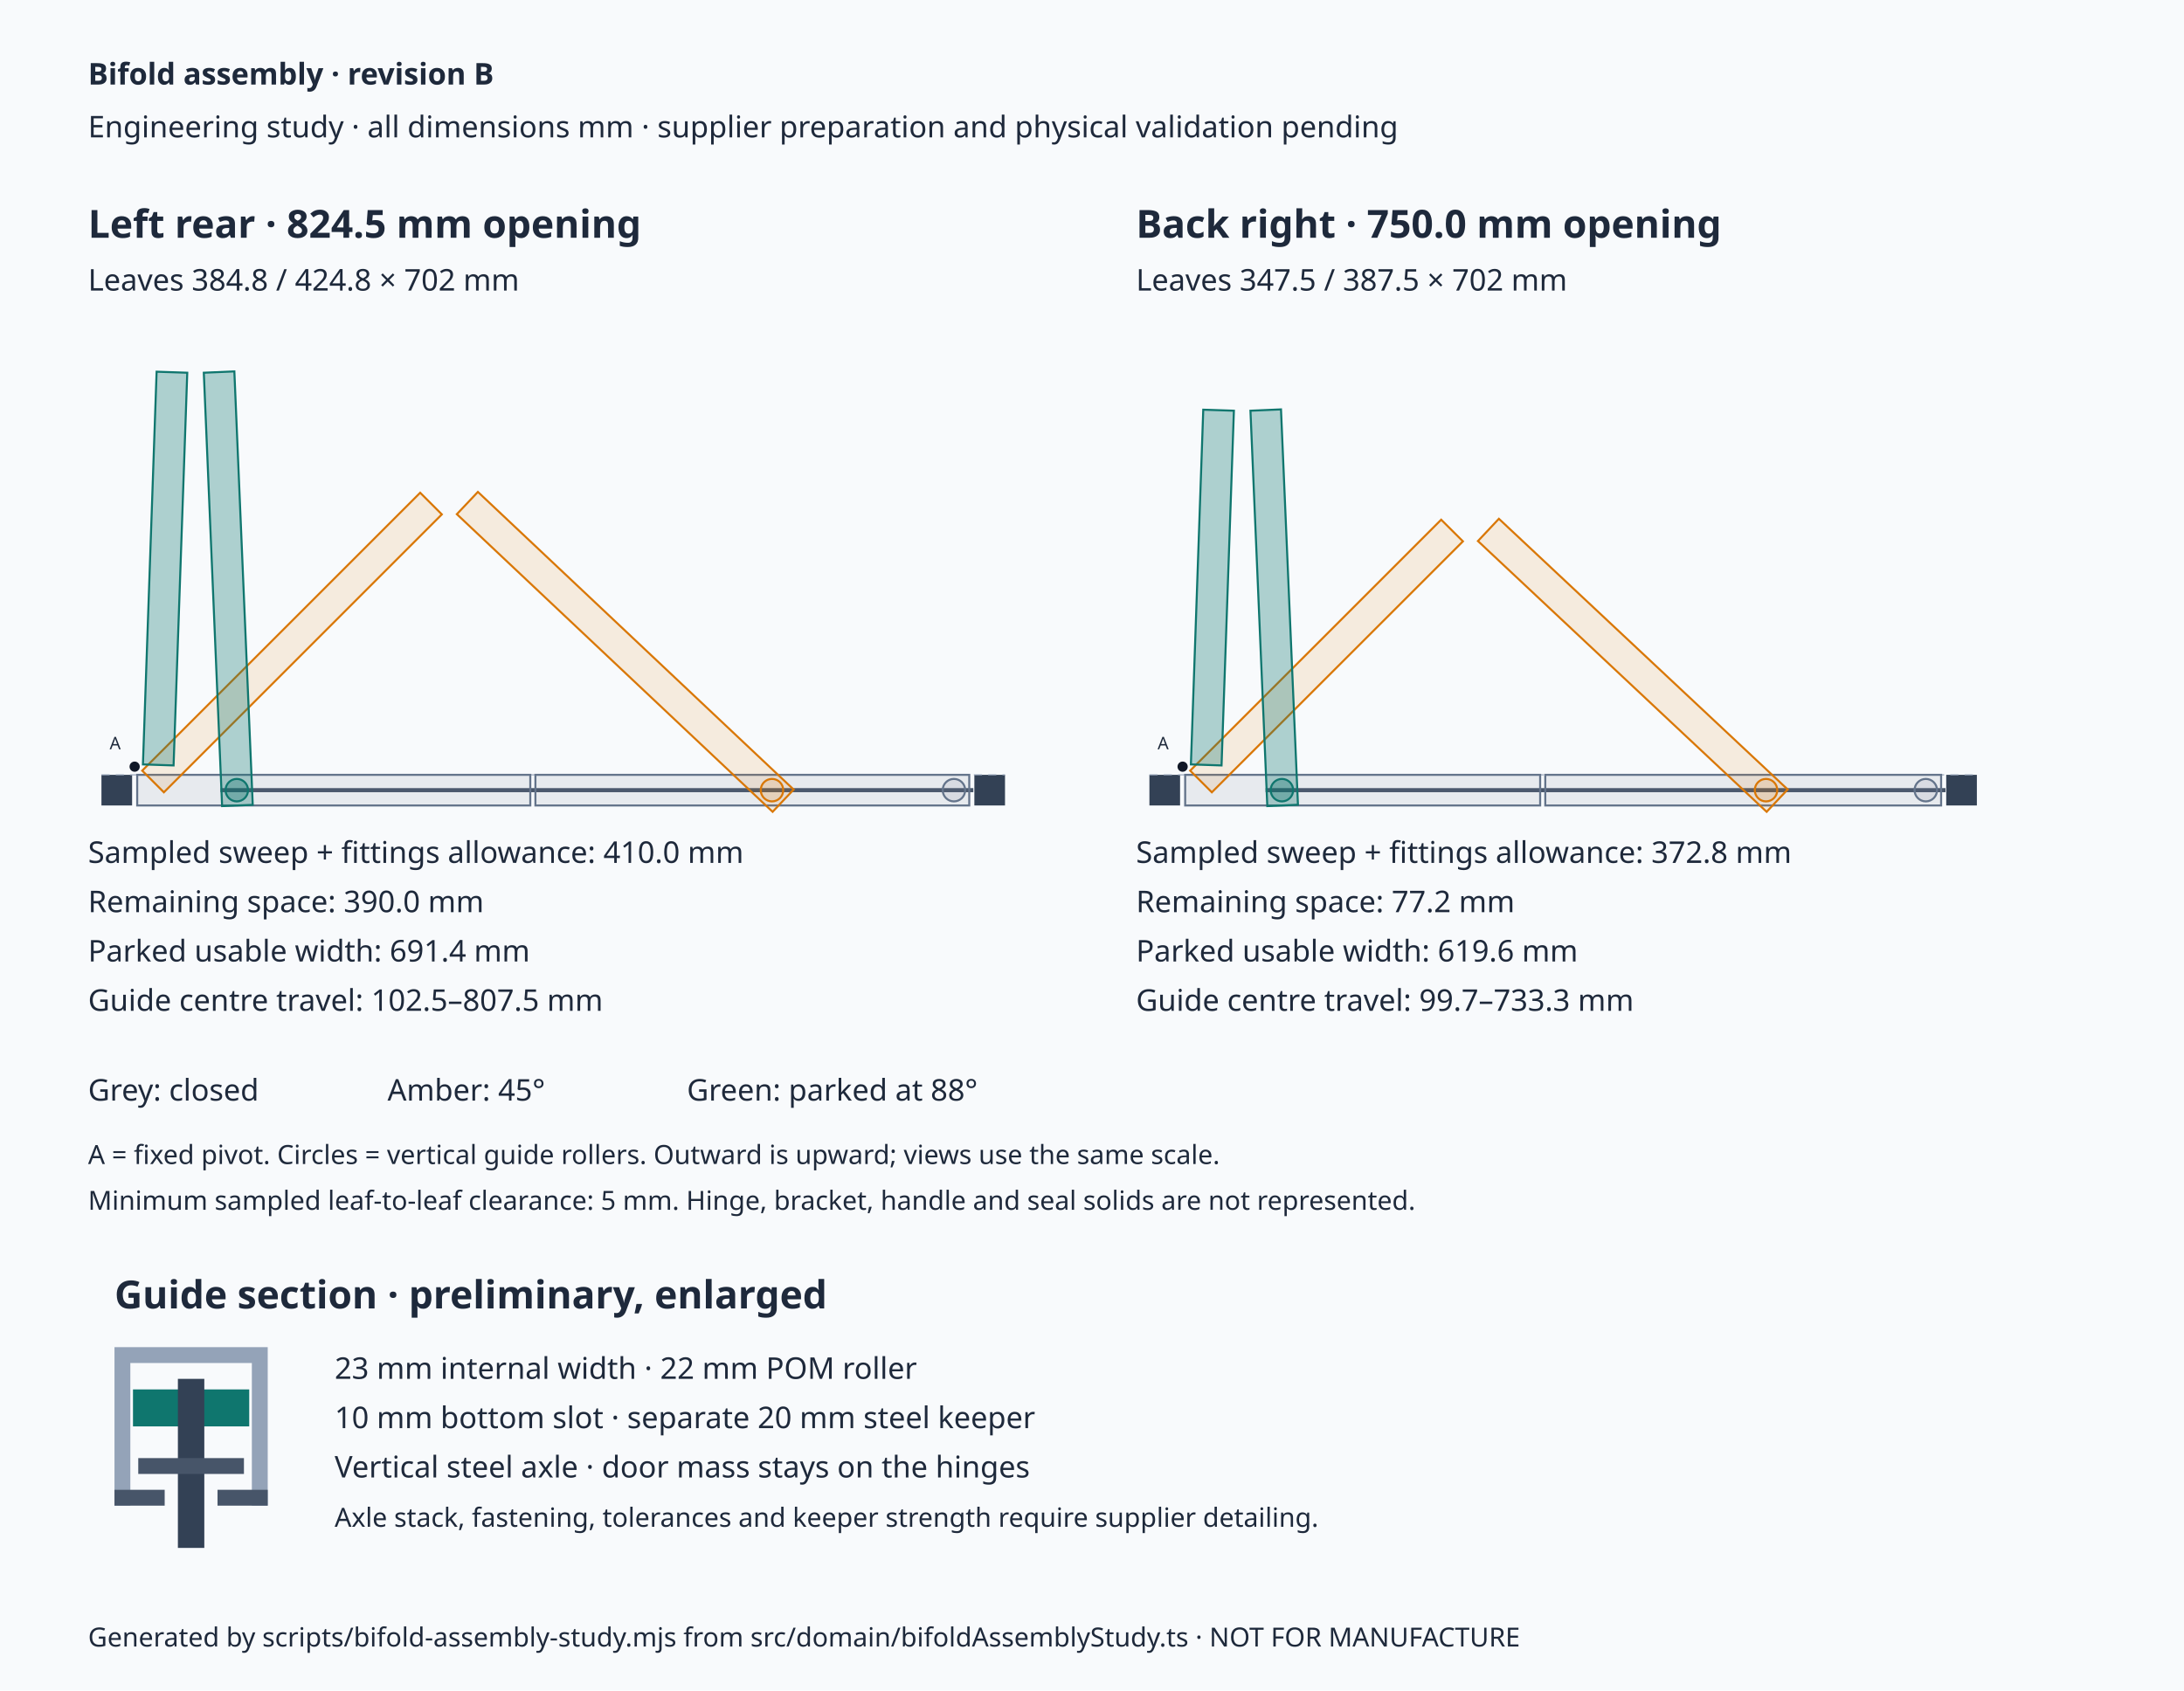
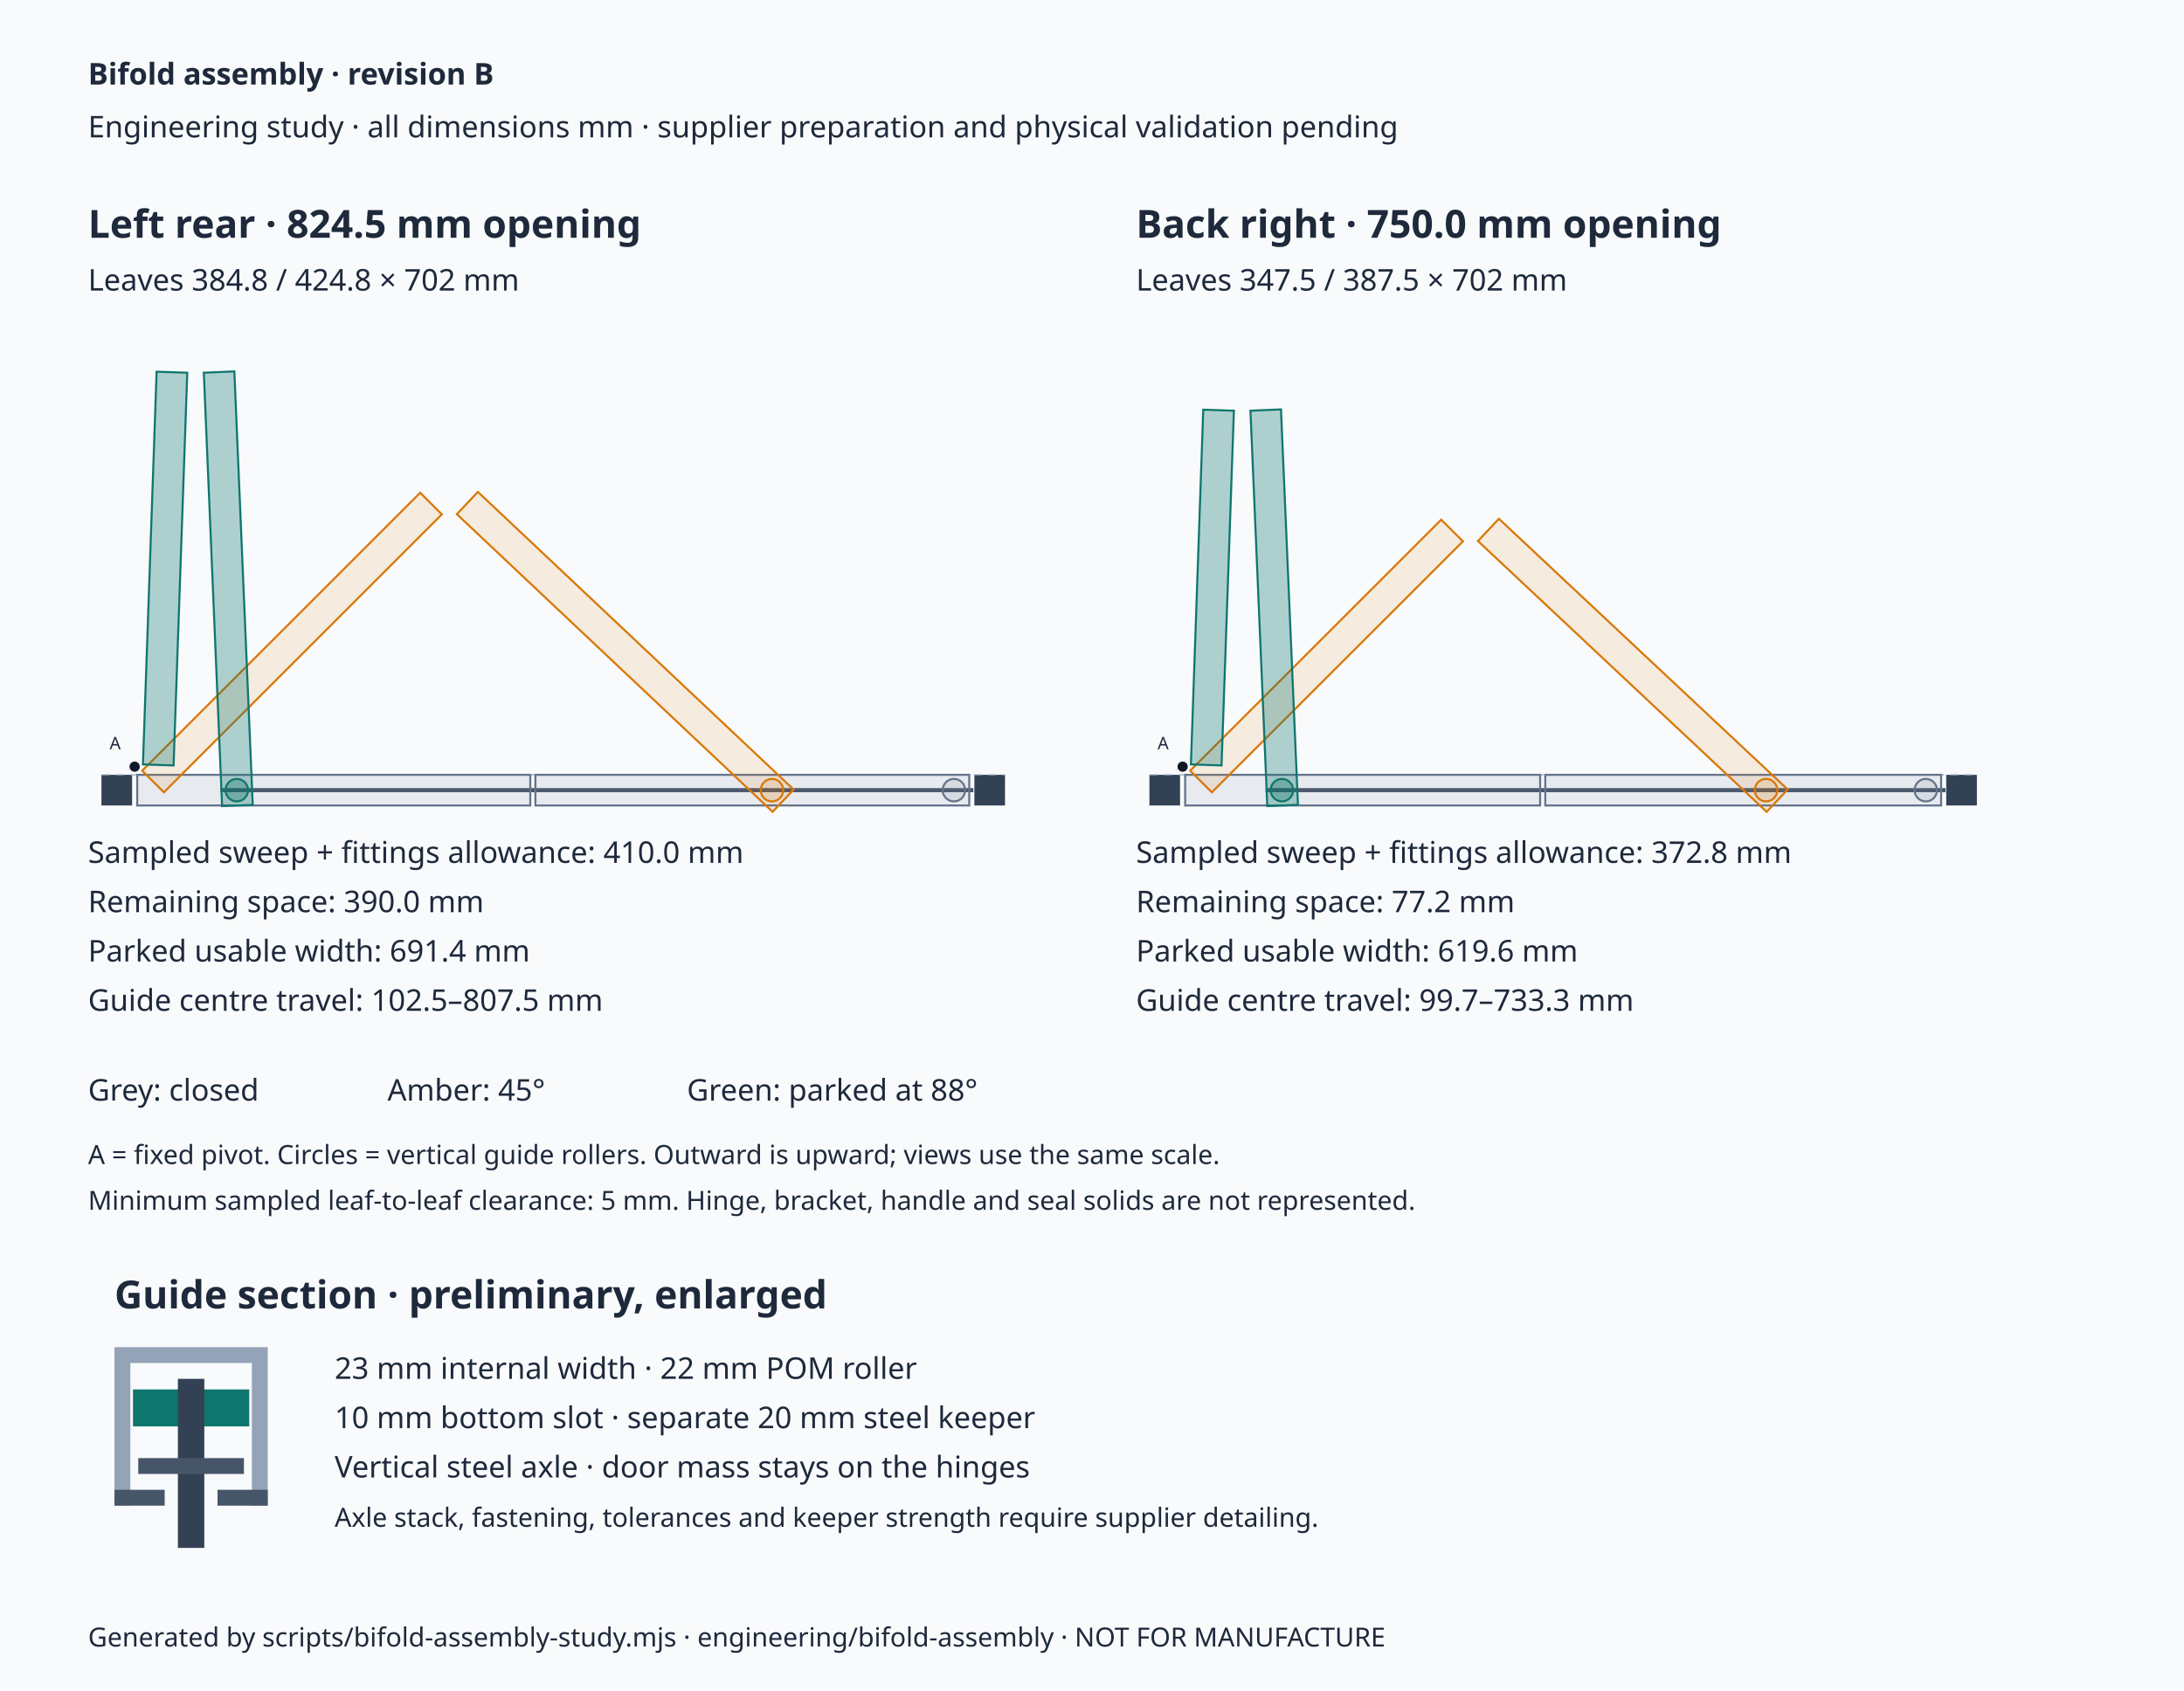
<svg xmlns="http://www.w3.org/2000/svg" viewBox="0 0 1240 960" role="img" aria-labelledby="title description">
  <style>text { font-family: sans-serif; font-size: 17px; fill: #1e293b; } .title { font-size: 22px; font-weight: 600; } .small { font-size: 15px; }</style>
  <rect width="1240" height="960" fill="#f8fafc" />
  <text x="50" y="48" font-size="30" font-weight="700">Bifold assembly · revision B</text>
  <text x="50" y="78">Engineering study · all dimensions mm · supplier preparation and physical validation pending</text>
  <g transform="translate(50,0)">
    <text x="0" y="135" class="title">Left rear · 824.5 mm opening</text>
    <text x="0" y="165">Leaves 384.8 / 424.8 × 702 mm</text>
    <g transform="translate(25,440) scale(0.58)">
      <rect x="-30" y="0" width="30" height="30" fill="#334155" />
      <rect x="824.5" y="0" width="30" height="30" fill="#334155" />
      <line x1="-30" y1="0" x2="854.5" y2="0" stroke="#94a3b8" stroke-dasharray="8 6" />
      <line x1="86.5" y1="15" x2="823.5" y2="15" stroke="#475569" stroke-width="4" />
      <g fill="#64748b" fill-opacity="0.12" stroke="#64748b" stroke-width="2">
        <polygon points="5.0,30.0 389.8,30.0 389.8,0.0 5.0,0.0" />
        <polygon points="394.8,30.0 819.5,30.0 819.5,0.0 394.8,0.0" />
        <circle cx="804.5" cy="15.0" r="11" />
      </g>
      <g fill="#d97706" fill-opacity="0.12" stroke="#d97706" stroke-width="2">
        <polygon points="31.1,17.1 303.2,-255.0 282.0,-276.2 9.9,-4.1" />
        <polygon points="317.9,-255.2 627.0,36.2 647.6,14.4 338.5,-277.0" />
        <circle cx="626.4" cy="15.0" r="11" />
      </g>
      <g fill="#0f766e" fill-opacity="0.32" stroke="#0f766e" stroke-width="2">
        <polygon points="40.6,-9.2 54.0,-393.7 24.0,-394.7 10.6,-10.2" />
        <polygon points="70.2,-393.7 88.1,30.6 118.1,29.4 100.1,-395.0" />
        <circle cx="102.5" cy="15.0" r="11" />
      </g>
      <circle cx="2.5" cy="-8" r="5" fill="#111827" />
      <text x="-22" y="-25" font-size="24">A</text>
    </g>
    <text x="0" y="490">Sampled sweep + fittings allowance: 410.0 mm</text>
    <text x="0" y="518">Remaining space: 390.0 mm</text>
    <text x="0" y="546">Parked usable width: 691.4 mm</text>
    <text x="0" y="574">Guide centre travel: 102.5–807.5 mm</text>
  </g>
  <g transform="translate(645,0)">
    <text x="0" y="135" class="title">Back right · 750.0 mm opening</text>
    <text x="0" y="165">Leaves 347.5 / 387.5 × 702 mm</text>
    <g transform="translate(25,440) scale(0.58)">
      <rect x="-30" y="0" width="30" height="30" fill="#334155" />
      <rect x="750" y="0" width="30" height="30" fill="#334155" />
      <line x1="-30" y1="0" x2="780" y2="0" stroke="#94a3b8" stroke-dasharray="8 6" />
      <line x1="83.7" y1="15" x2="749.3" y2="15" stroke="#475569" stroke-width="4" />
      <g fill="#64748b" fill-opacity="0.12" stroke="#64748b" stroke-width="2">
        <polygon points="5.0,30.0 352.5,30.0 352.5,0.0 5.0,0.0" />
        <polygon points="357.5,30.0 745.0,30.0 745.0,0.0 357.5,0.0" />
        <circle cx="730.0" cy="15.0" r="11" />
      </g>
      <g fill="#d97706" fill-opacity="0.12" stroke="#d97706" stroke-width="2">
        <polygon points="31.1,17.1 276.9,-228.6 255.6,-249.8 9.9,-4.1" />
        <polygon points="291.6,-228.9 574.2,36.2 594.8,14.3 312.1,-250.7" />
        <circle cx="573.6" cy="15.0" r="11" />
      </g>
      <g fill="#0f766e" fill-opacity="0.32" stroke="#0f766e" stroke-width="2">
        <polygon points="40.6,-9.2 52.7,-356.5 22.7,-357.5 10.6,-10.2" />
        <polygon points="68.9,-356.5 85.4,30.6 115.4,29.3 98.8,-357.8" />
        <circle cx="99.7" cy="15.0" r="11" />
      </g>
      <circle cx="2.5" cy="-8" r="5" fill="#111827" />
      <text x="-22" y="-25" font-size="24">A</text>
    </g>
    <text x="0" y="490">Sampled sweep + fittings allowance: 372.8 mm</text>
    <text x="0" y="518">Remaining space: 77.2 mm</text>
    <text x="0" y="546">Parked usable width: 619.6 mm</text>
    <text x="0" y="574">Guide centre travel: 99.7–733.3 mm</text>
  </g>
  <g transform="translate(50,625)">
    <text x="0" y="0" fill="#64748b">Grey: closed</text>
    <text x="170" y="0" fill="#d97706">Amber: 45°</text>
    <text x="340" y="0" fill="#0f766e">Green: parked at 88°</text>
    <text x="0" y="36" class="small">A = fixed pivot. Circles = vertical guide rollers. Outward is upward; views use the same scale.</text>
    <text x="0" y="62" class="small">Minimum sampled leaf-to-leaf clearance: 5 mm. Hinge, bracket, handle and seal solids are not represented.</text>
  </g>
  <g transform="translate(65,765)">
    <text x="0" y="-22" class="title">Guide section · preliminary, enlarged</text>
    <g transform="translate(0,0) scale(3)">
      <path d="M0 30 V0 H29 V30 H26 V3 H3 V30 Z" fill="#94a3b8" />
      <rect x="0" y="27" width="9.5" height="3" fill="#475569" />
      <rect x="19.5" y="27" width="9.5" height="3" fill="#475569" />
      <rect x="3.5" y="8" width="22" height="7" fill="#0f766e" />
      <rect x="12" y="6" width="5" height="32" fill="#334155" />
      <rect x="4.5" y="21" width="20" height="3" fill="#475569" />
    </g>
    <text x="125" y="18">23 mm internal width · 22 mm POM roller</text>
    <text x="125" y="46">10 mm bottom slot · separate 20 mm steel keeper</text>
    <text x="125" y="74">Vertical steel axle · door mass stays on the hinges</text>
    <text x="125" y="102" class="small">Axle stack, fastening, tolerances and keeper strength require supplier detailing.</text>
  </g>
-   <text x="50" y="935" class="small">Generated by scripts/bifold-assembly-study.mjs from src/domain/bifoldAssemblyStudy.ts · NOT FOR MANUFACTURE</text>
+   <text x="50" y="935" class="small">Generated by scripts/bifold-assembly-study.mjs · engineering/bifold-assembly · NOT FOR MANUFACTURE</text>
</svg>
